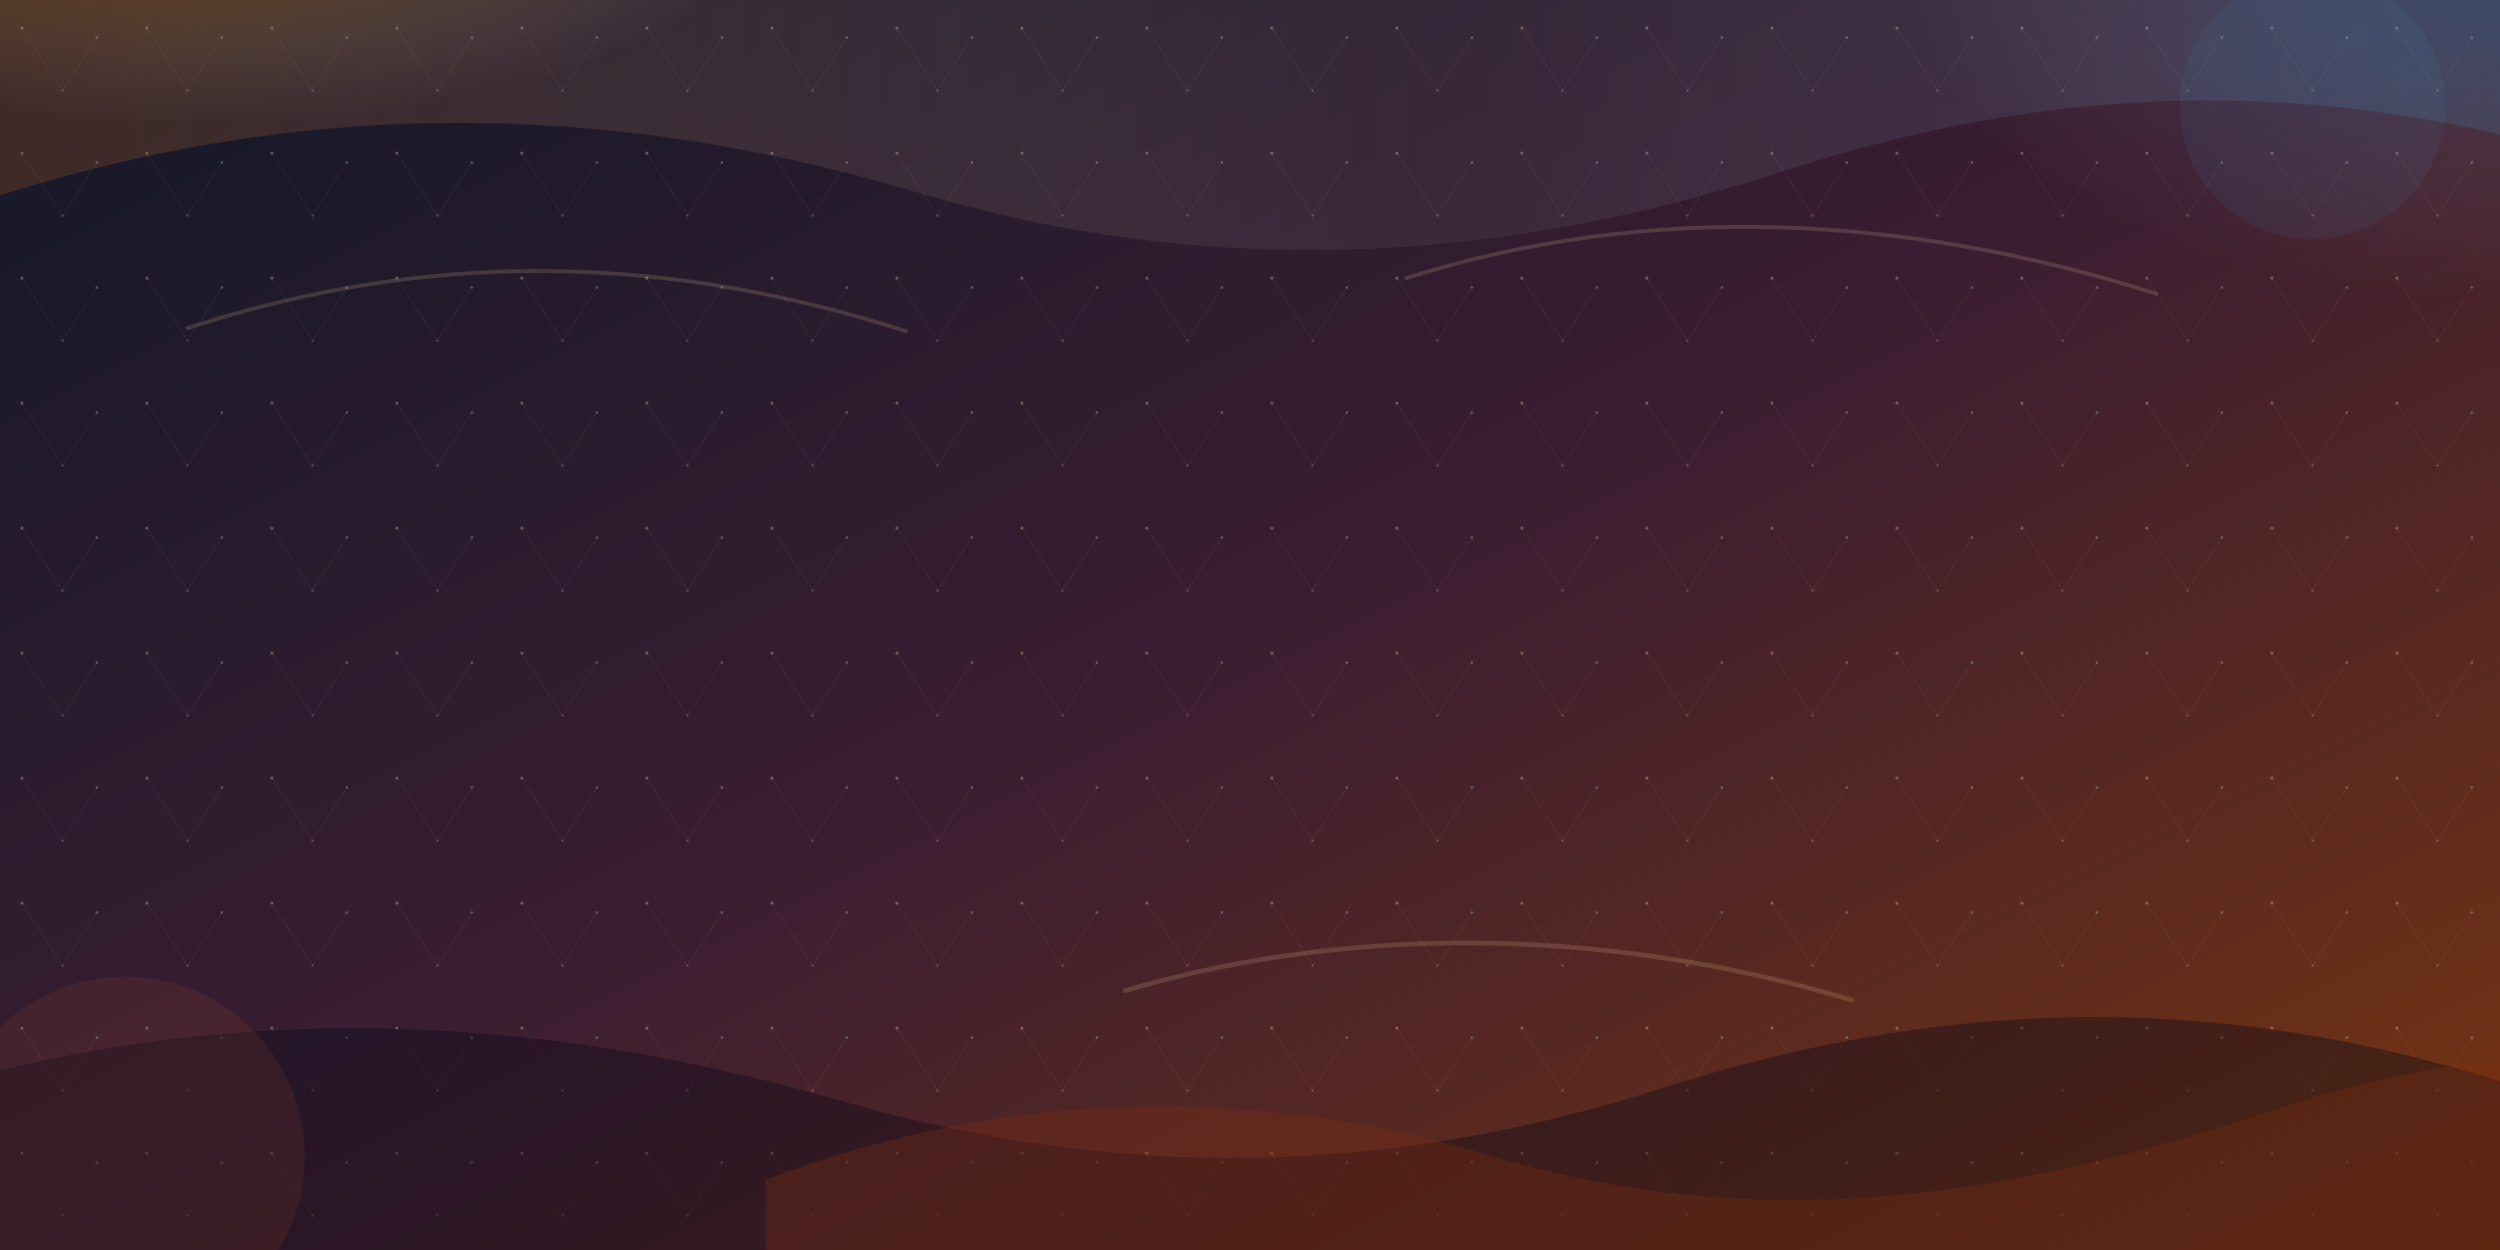
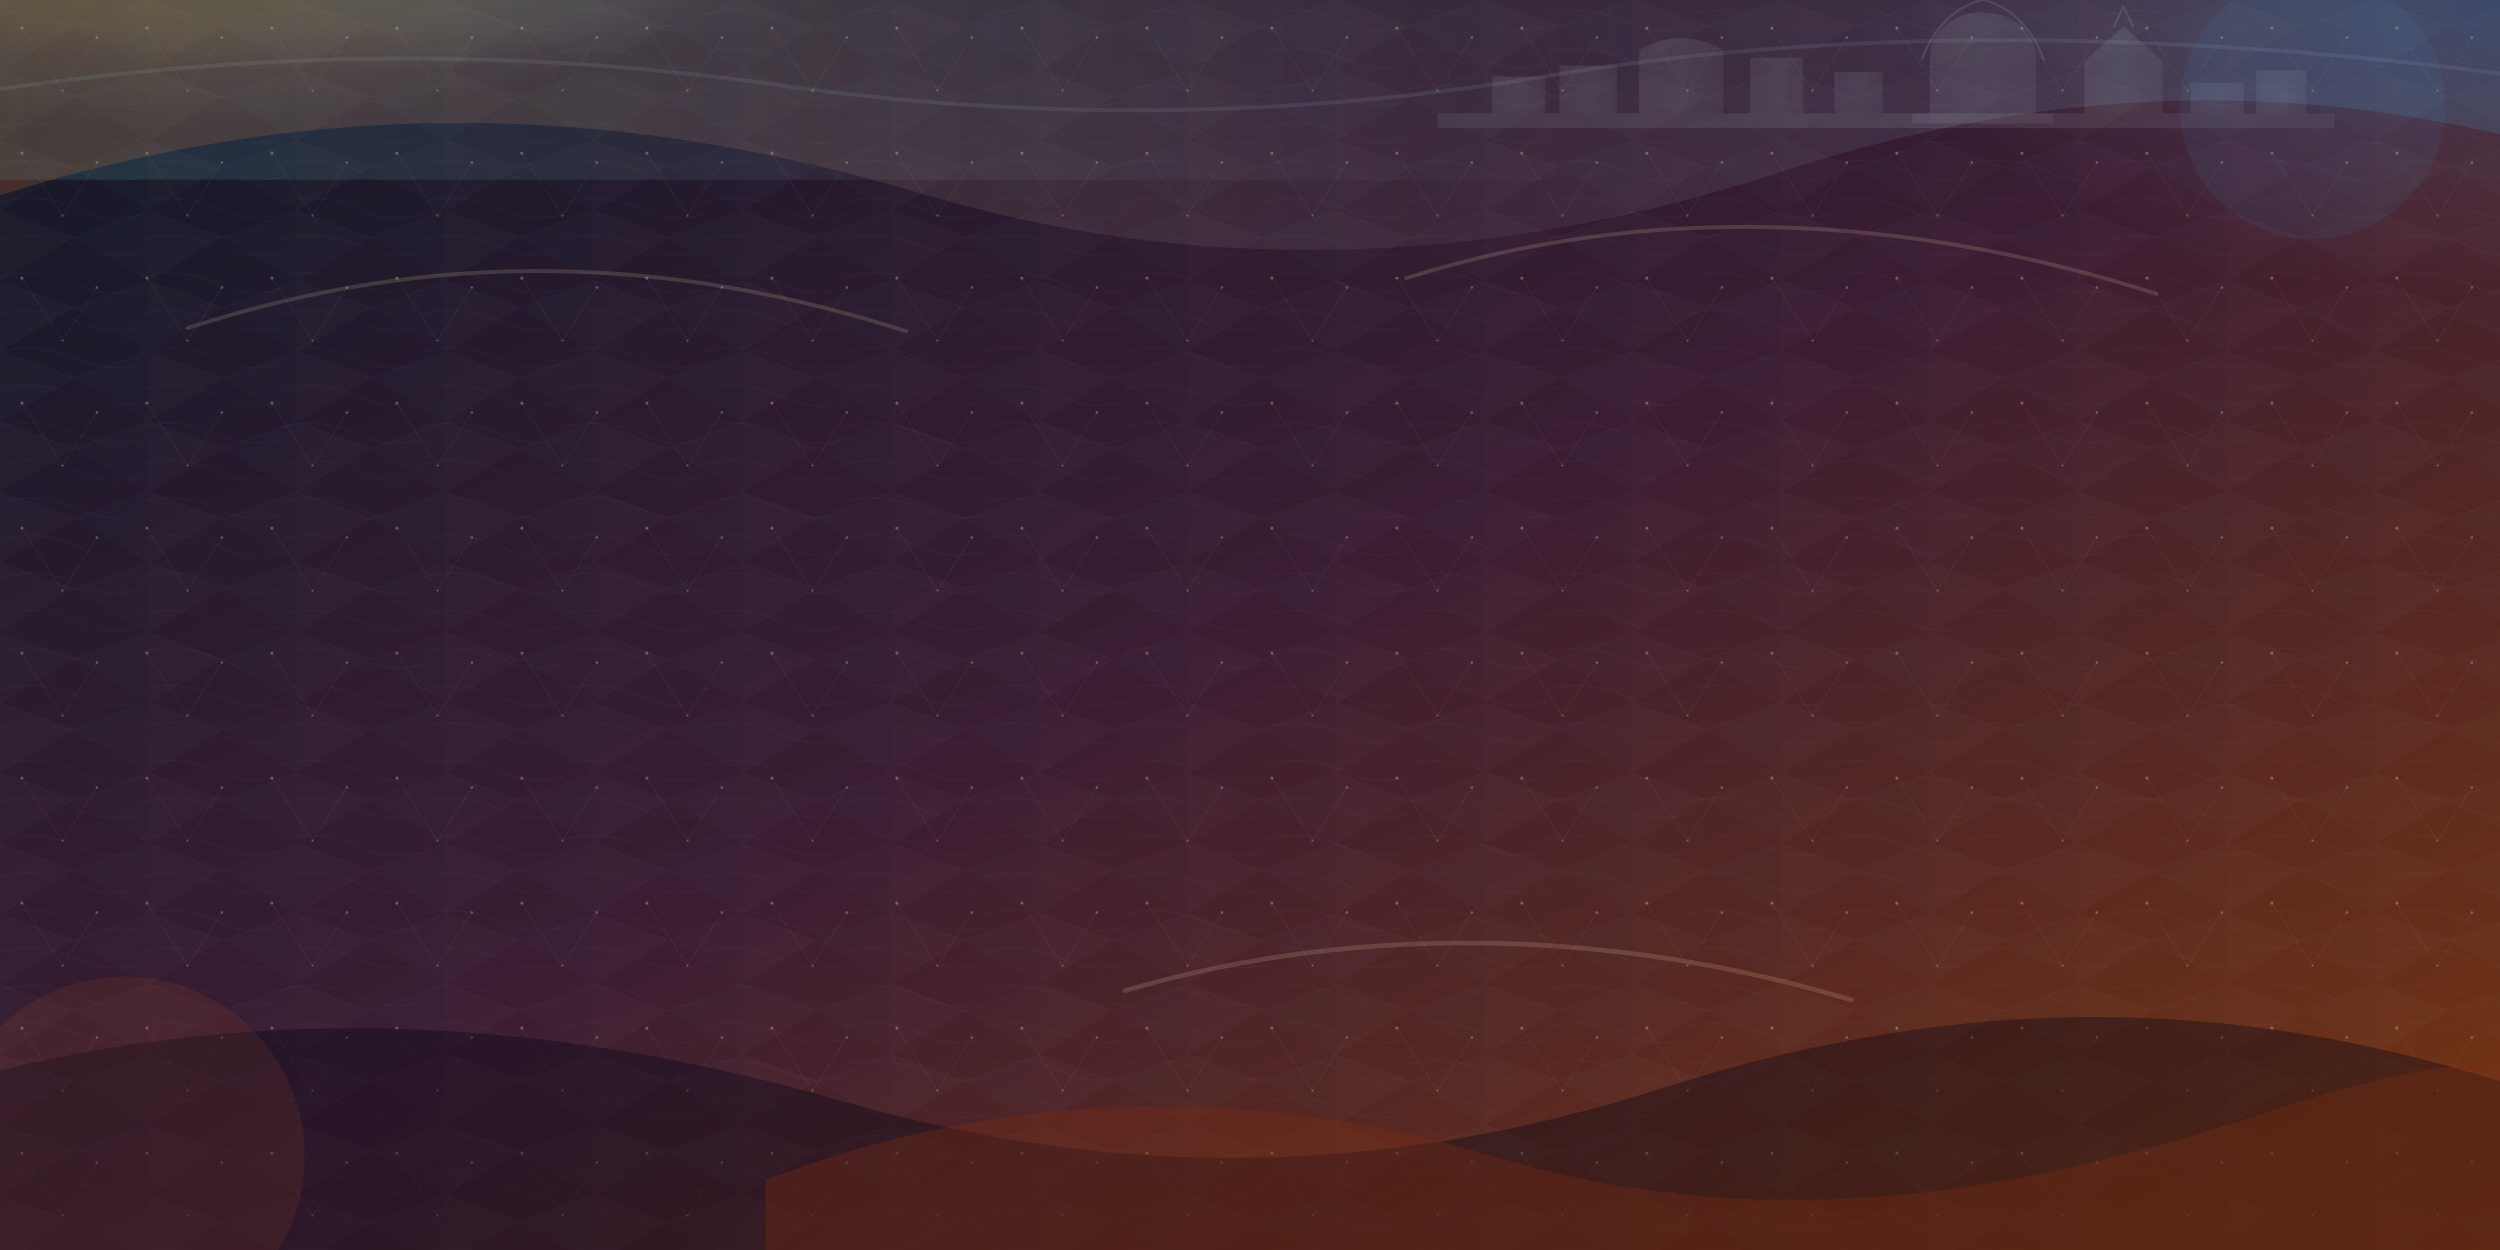
<svg xmlns="http://www.w3.org/2000/svg" width="3200" height="1600" viewBox="0 0 3200 1600" preserveAspectRatio="none">
  <defs>
    <linearGradient id="base" x1="0" y1="0" x2="1" y2="1">
      <stop offset="0" stop-color="#111827" />
      <stop offset="0.5" stop-color="#3b1d32" />
      <stop offset="1" stop-color="#78350f" />
    </linearGradient>
    <radialGradient id="ember" cx="0.22" cy="0.08" r="0.48">
      <stop offset="0" stop-color="#f97316" stop-opacity="0.42" />
      <stop offset="0.45" stop-color="#f59e0b" stop-opacity="0.18" />
      <stop offset="1" stop-color="#ffffff" stop-opacity="0" />
    </radialGradient>
    <radialGradient id="blue" cx="0.82" cy="0.16" r="0.5">
      <stop offset="0" stop-color="#38bdf8" stop-opacity="0.18" />
      <stop offset="1" stop-color="#ffffff" stop-opacity="0" />
    </radialGradient>
+     <radialGradient id="titleGlow" cx="0.28" cy="0.08" r="0.46">
+       <stop offset="0" stop-color="#38bdf8" stop-opacity="0.22" />
+       <stop offset="0.4" stop-color="#2dd4bf" stop-opacity="0.12" />
+       <stop offset="1" stop-color="#ffffff" stop-opacity="0" />
+     </radialGradient>
+     <linearGradient id="headerWash" x1="0" y1="0" x2="1" y2="0">
+       <stop offset="0" stop-color="#67e8f9" stop-opacity="0.12" />
+       <stop offset="1" stop-color="#ffffff" stop-opacity="0" />
+     </linearGradient>
+     <linearGradient id="skylineFill" x1="0" y1="0" x2="1" y2="0">
+       <stop offset="0" stop-color="#e0f2fe" stop-opacity="0.1" />
+       <stop offset="0.5" stop-color="#ccfbf1" stop-opacity="0.13" />
+       <stop offset="1" stop-color="#e0f2fe" stop-opacity="0.08" />
+     </linearGradient>
+     <pattern id="softWaves" width="180" height="48" patternUnits="userSpaceOnUse">
+       <path d="M-30 30 C18 8 58 8 106 30 C132 42 158 42 210 28" fill="none" stroke="#bae6fd" stroke-width="1.2" opacity="0.1" />
+     </pattern>
+     <pattern id="groveTiles" width="190" height="90" patternUnits="userSpaceOnUse">
+       <path d="M0 0 L95 34 L0 90 Z" fill="#ffffff" opacity="0.028" />
+       <path d="M95 34 L190 0 L190 90 Z" fill="#5eead4" opacity="0.03" />
+       <path d="M0 0 L95 34 L190 0" fill="none" stroke="#99f6e4" stroke-width="1.1" opacity="0.045" />
+     </pattern>
    <pattern id="constellation" width="160" height="160" patternUnits="userSpaceOnUse">
      <circle cx="28" cy="36" r="2" fill="#fed7aa" opacity="0.38" />
      <circle cx="124" cy="48" r="1.7" fill="#bae6fd" opacity="0.36" />
      <circle cx="80" cy="116" r="1.4" fill="#ffffff" opacity="0.28" />
      <path d="M28 36 L80 116 L124 48" fill="none" stroke="#fed7aa" stroke-width="1" opacity="0.08" />
    </pattern>
    <linearGradient id="copper" x1="0" y1="0" x2="1" y2="0">
      <stop offset="0" stop-color="#f97316" stop-opacity="0.18" />
      <stop offset="0.58" stop-color="#ffffff" stop-opacity="0.05" />
      <stop offset="1" stop-color="#38bdf8" stop-opacity="0.14" />
    </linearGradient>
  </defs>
  <rect width="3200" height="1600" fill="url(#base)" />
+   <rect width="3200" height="1600" fill="url(#groveTiles)" opacity="0.72" />
+   <rect width="3200" height="1600" fill="url(#softWaves)" opacity="0.36" />
  <rect width="3200" height="1600" fill="url(#constellation)" opacity="0.82" />
  <ellipse cx="700" cy="120" rx="850" ry="350" fill="url(#ember)" />
  <ellipse cx="2700" cy="240" rx="760" ry="440" fill="url(#blue)" />
+   <rect x="0" y="0" width="2100" height="230" fill="url(#headerWash)" />
+   <ellipse cx="820" cy="72" rx="880" ry="230" fill="url(#titleGlow)" />
  <path d="M0 250 C430 114 820 140 1180 248 C1530 352 1900 344 2280 220 C2640 102 2940 112 3200 172 V0 H0 Z" fill="url(#copper)" />
+   <g opacity="0.75">
+     <path d="M0 114 C340 64 666 62 990 108 C1308 154 1648 154 1988 96 C2360 34 2780 40 3200 94" fill="none" stroke="#bae6fd" stroke-linecap="round" stroke-width="5" opacity="0.12" />
+     <path d="M1840 145 H2988 V164 H1840 Z" fill="url(#skylineFill)" />
+     <path d="M1910 145 V98 H1978 V145 Z" fill="url(#skylineFill)" />
+     <path d="M1996 145 V84 H2070 V145 Z" fill="url(#skylineFill)" />
+     <path d="M2098 145 V64 C2130 44 2174 44 2206 64 V145 Z" fill="url(#skylineFill)" />
+     <path d="M2240 145 V74 H2308 V145 Z" fill="url(#skylineFill)" />
+     <path d="M2348 145 V92 H2410 V145 Z" fill="url(#skylineFill)" />
+     <path d="M2470 145 V76 C2470 38 2502 16 2538 16 C2574 16 2606 38 2606 76 V145 Z" fill="url(#skylineFill)" />
+     <path d="M2448 145 H2628 V158 H2448 Z" fill="url(#skylineFill)" />
+     <path d="M2460 76 C2478 28 2510 6 2538 0 C2566 6 2598 28 2616 76" fill="none" stroke="#99f6e4" stroke-width="3" stroke-linecap="round" opacity="0.16" />
+     <path d="M2668 145 V78 L2718 34 L2768 78 V145 Z" fill="url(#skylineFill)" />
+     <path d="M2706 34 L2718 8 L2730 34" fill="none" stroke="#99f6e4" stroke-width="3" stroke-linecap="round" stroke-linejoin="round" opacity="0.16" />
+     <path d="M2804 145 V106 H2872 V145 Z" fill="url(#skylineFill)" />
+     <path d="M2888 145 V90 H2952 V145 Z" fill="url(#skylineFill)" />
+   </g>
  <path d="M0 1370 C380 1278 740 1312 1080 1410 C1430 1510 1770 1508 2130 1392 C2520 1268 2860 1278 3200 1384 V1600 H0 Z" fill="#020617" opacity="0.36" />
  <path d="M980 1510 C1280 1396 1600 1386 1910 1480 C2240 1578 2550 1542 2920 1418 C3030 1382 3120 1364 3200 1358 V1600 H980 Z" fill="#7c2d12" opacity="0.34" />
  <g opacity="0.16" fill="none" stroke="#fed7aa" stroke-linecap="round">
    <path d="M240 420 C560 316 860 328 1160 424" stroke-width="5" />
    <path d="M1800 356 C2110 258 2440 274 2760 376" stroke-width="5" />
    <path d="M1440 1268 C1740 1180 2070 1190 2370 1280" stroke-width="6" />
  </g>
  <circle cx="2960" cy="136" r="170" fill="#38bdf8" opacity="0.06" />
  <circle cx="160" cy="1480" r="230" fill="#f97316" opacity="0.08" />
</svg>
